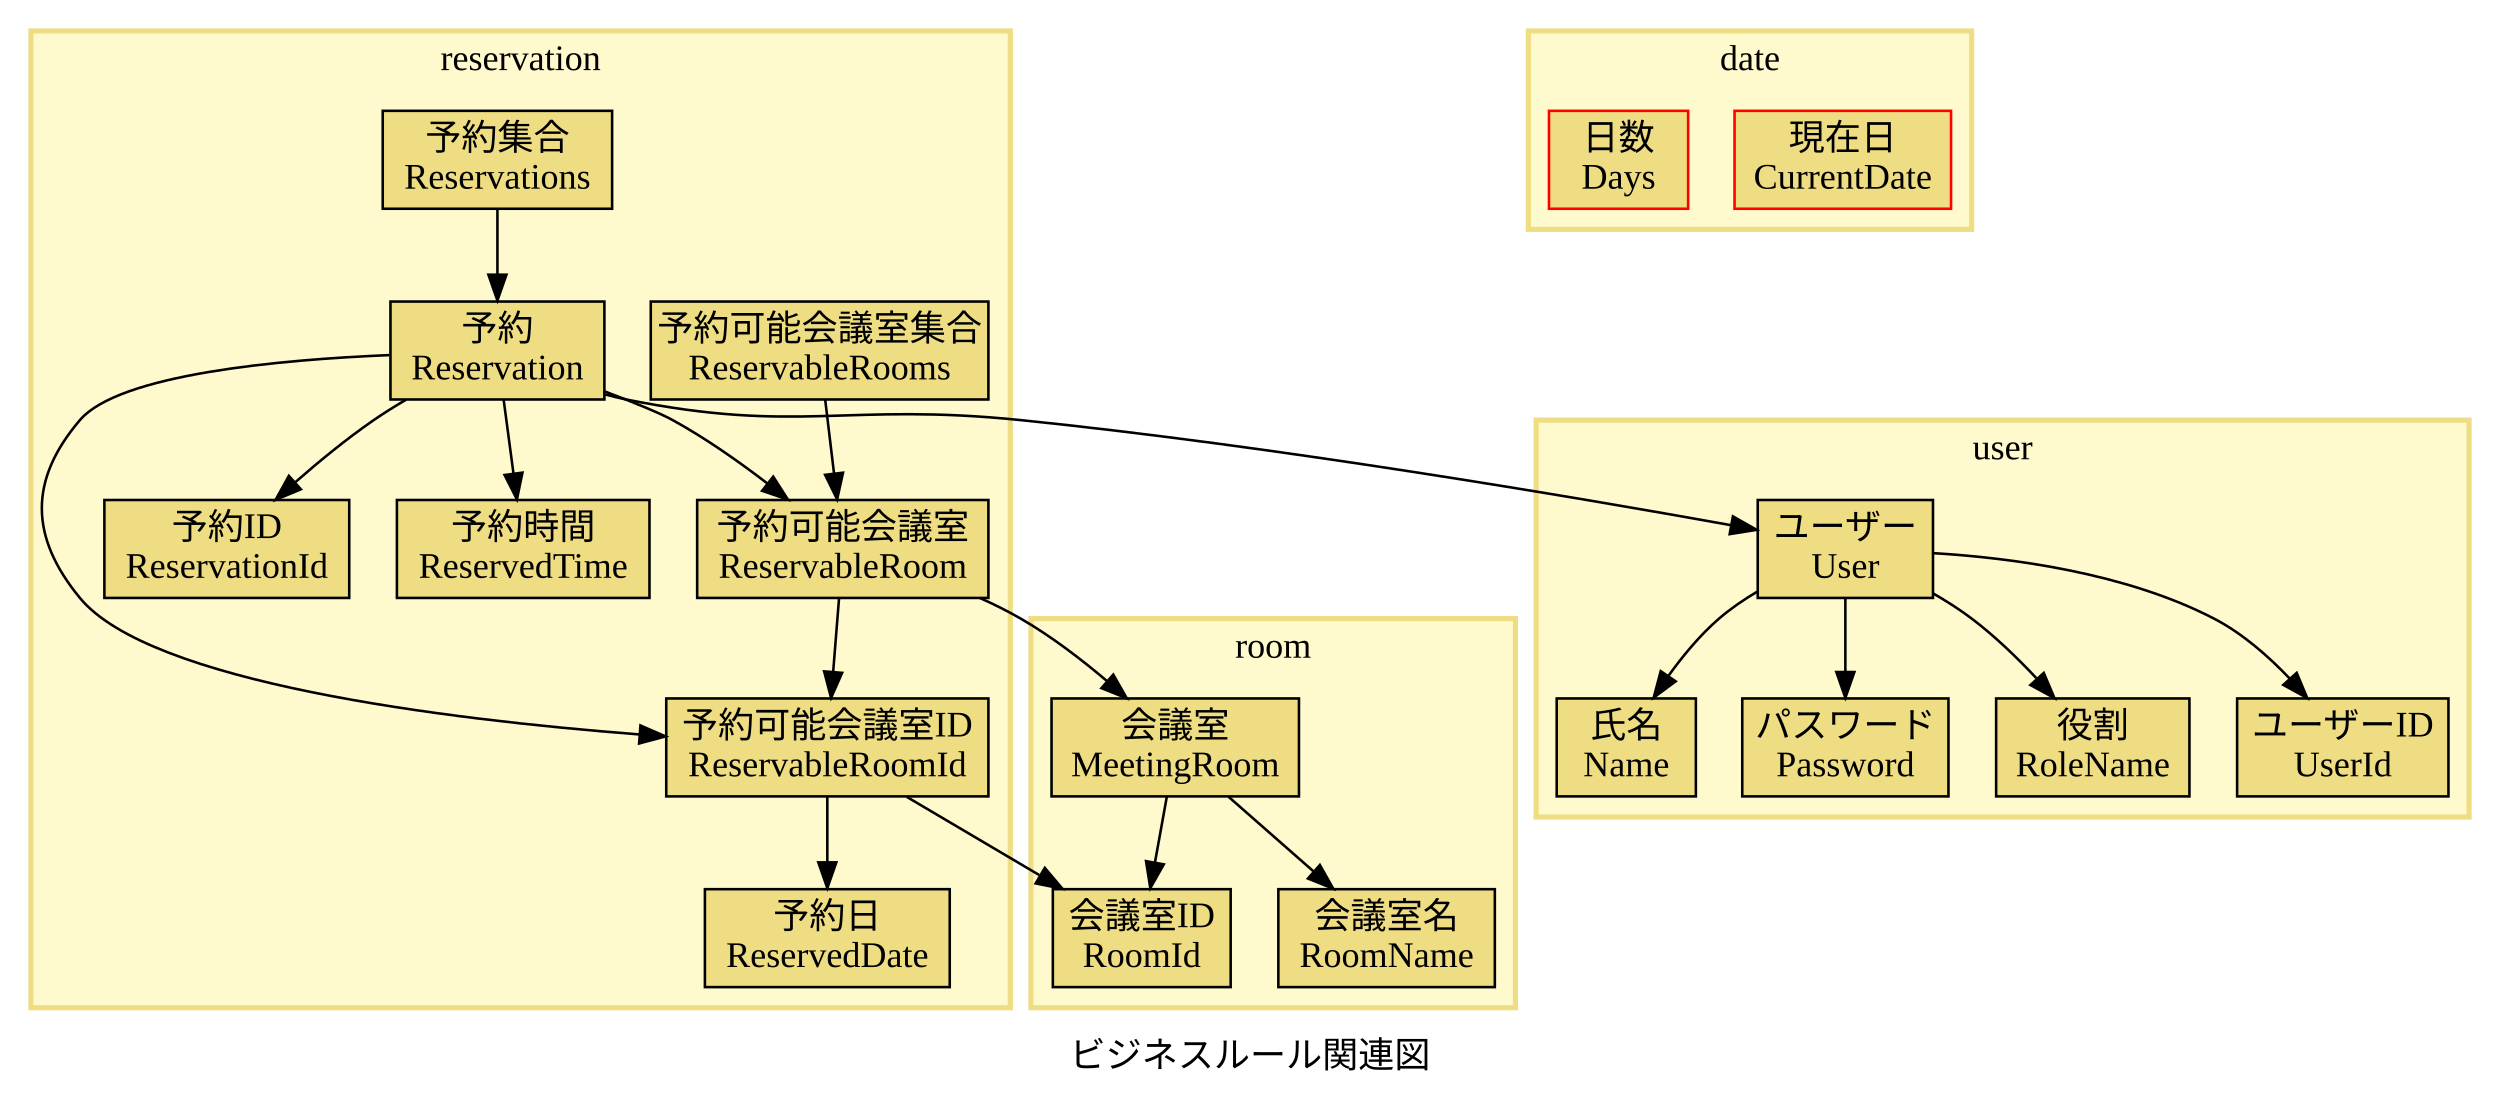
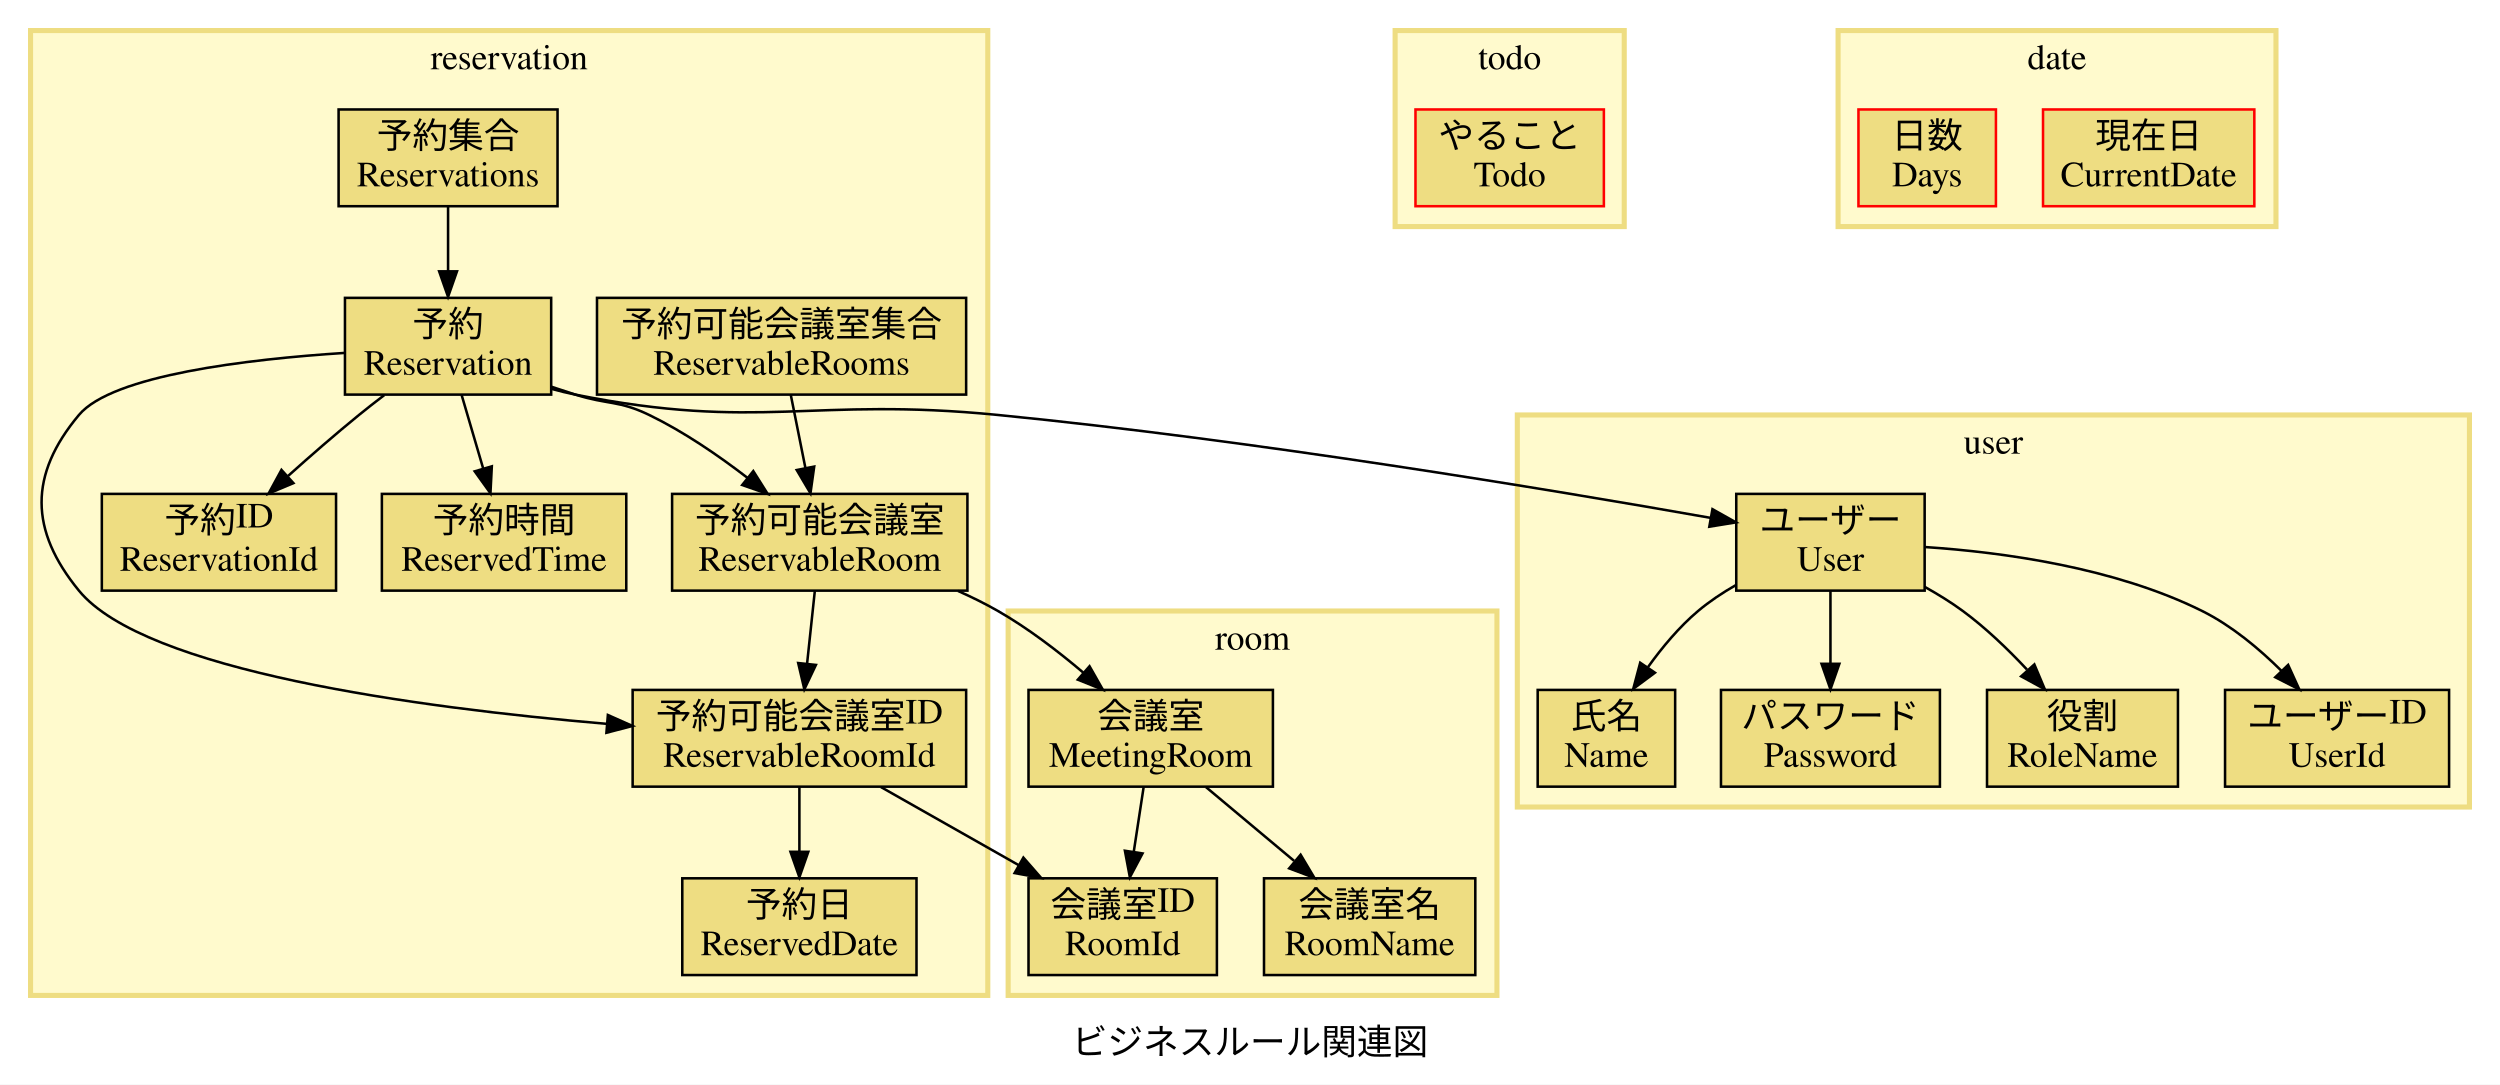
- <svg xmlns="http://www.w3.org/2000/svg" width="970px" height="426px" viewBox="0.00 0.00 970.00 426.00">
+ <svg xmlns="http://www.w3.org/2000/svg" width="982px" height="426px" viewBox="0.00 0.00 982.00 426.00">
  <g id="graph0" class="graph" transform="scale(1.0 1.0) rotate(0) translate(4 422)">
-     <polygon fill="white" stroke="none" points="-4,4 -4,-422 966,-422 966,4 -4,4" />
-     <text text-anchor="middle" x="481" y="-7.8" font-family="Times New Roman,serif" font-size="14.00">ビジネスルール関連図</text>
+     <polygon fill="white" stroke="transparent" points="-4,4 -4,-422 978,-422 978,4 -4,4" />
+     <text text-anchor="middle" x="487" y="-7.8" font-family="Times,serif" font-size="14.00">ビジネスルール関連図</text>
    <g id="clust1" class="cluster">
-       <polygon fill="lemonchiffon" stroke="#eedd82" stroke-width="2" points="8,-31 8,-410 388,-410 388,-31 8,-31" />
-       <text text-anchor="middle" x="198" y="-394.8" font-family="Times New Roman,serif" font-size="14.00">reservation</text>
+       <polygon fill="lemonchiffon" stroke="#eedd82" stroke-width="2" points="8,-31 8,-410 384,-410 384,-31 8,-31" />
+       <text text-anchor="middle" x="196" y="-394.8" font-family="Times,serif" font-size="14.00">reservation</text>
+     </g>
+     <g id="clust2" class="cluster">
+       <polygon fill="lemonchiffon" stroke="#eedd82" stroke-width="2" points="392,-31 392,-182 584,-182 584,-31 392,-31" />
+       <text text-anchor="middle" x="488" y="-166.8" font-family="Times,serif" font-size="14.00">room</text>
    </g>
    <g id="clust3" class="cluster">
-       <polygon fill="lemonchiffon" stroke="#eedd82" stroke-width="2" points="592,-105 592,-259 954,-259 954,-105 592,-105" />
-       <text text-anchor="middle" x="773" y="-243.8" font-family="Times New Roman,serif" font-size="14.00">user</text>
-     </g>
-     <g id="clust2" class="cluster">
-       <polygon fill="lemonchiffon" stroke="#eedd82" stroke-width="2" points="396,-31 396,-182 584,-182 584,-31 396,-31" />
-       <text text-anchor="middle" x="490" y="-166.8" font-family="Times New Roman,serif" font-size="14.00">room</text>
+       <polygon fill="lemonchiffon" stroke="#eedd82" stroke-width="2" points="544,-333 544,-410 634,-410 634,-333 544,-333" />
+       <text text-anchor="middle" x="589" y="-394.8" font-family="Times,serif" font-size="14.00">todo</text>
    </g>
    <g id="clust4" class="cluster">
-       <polygon fill="lemonchiffon" stroke="#eedd82" stroke-width="2" points="589,-333 589,-410 761,-410 761,-333 589,-333" />
-       <text text-anchor="middle" x="675" y="-394.8" font-family="Times New Roman,serif" font-size="14.00">date</text>
+       <polygon fill="lemonchiffon" stroke="#eedd82" stroke-width="2" points="592,-105 592,-259 966,-259 966,-105 592,-105" />
+       <text text-anchor="middle" x="779" y="-243.8" font-family="Times,serif" font-size="14.00">user</text>
+     </g>
+     <g id="clust5" class="cluster">
+       <polygon fill="lemonchiffon" stroke="#eedd82" stroke-width="2" points="718,-333 718,-410 890,-410 890,-333 718,-333" />
+       <text text-anchor="middle" x="804" y="-394.8" font-family="Times,serif" font-size="14.00">date</text>
    </g>
    <g id="node1" class="node">
-       <polygon fill="#eedd82" stroke="black" points="379.5,-228 266.5,-228 266.5,-190 379.5,-190 379.5,-228" />
-       <text text-anchor="middle" x="323" y="-212.8" font-family="Times New Roman,serif" font-size="14.00">予約可能会議室</text>
-       <text text-anchor="middle" x="323" y="-197.8" font-family="Times New Roman,serif" font-size="14.00">ReservableRoom</text>
+       <polygon fill="#eedd82" stroke="black" points="376,-228 260,-228 260,-190 376,-190 376,-228" />
+       <text text-anchor="middle" x="318" y="-212.8" font-family="Times,serif" font-size="14.00">予約可能会議室</text>
+       <text text-anchor="middle" x="318" y="-197.8" font-family="Times,serif" font-size="14.00">ReservableRoom</text>
    </g>
    <g id="node2" class="node">
-       <polygon fill="#eedd82" stroke="black" points="379.5,-151 254.5,-151 254.5,-113 379.5,-113 379.5,-151" />
-       <text text-anchor="middle" x="317" y="-135.8" font-family="Times New Roman,serif" font-size="14.00">予約可能会議室ID</text>
-       <text text-anchor="middle" x="317" y="-120.8" font-family="Times New Roman,serif" font-size="14.00">ReservableRoomId</text>
+       <polygon fill="#eedd82" stroke="black" points="375.5,-151 244.5,-151 244.5,-113 375.5,-113 375.5,-151" />
+       <text text-anchor="middle" x="310" y="-135.8" font-family="Times,serif" font-size="14.00">予約可能会議室ID</text>
+       <text text-anchor="middle" x="310" y="-120.8" font-family="Times,serif" font-size="14.00">ReservableRoomId</text>
+     </g>
+     <g id="edge4" class="edge">
+       <path fill="none" stroke="black" d="M316.06,-189.84C315.16,-181.34 314.05,-171.01 313.04,-161.5" />
+       <polygon fill="black" stroke="black" points="316.49,-160.82 311.95,-151.25 309.53,-161.56 316.49,-160.82" />
+     </g>
+     <g id="node9" class="node">
+       <polygon fill="#eedd82" stroke="black" points="496,-151 400,-151 400,-113 496,-113 496,-151" />
+       <text text-anchor="middle" x="448" y="-135.8" font-family="Times,serif" font-size="14.00">会議室</text>
+       <text text-anchor="middle" x="448" y="-120.8" font-family="Times,serif" font-size="14.00">MeetingRoom</text>
+     </g>
+     <g id="edge5" class="edge">
+       <path fill="none" stroke="black" d="M372.32,-189.87C377.73,-187.46 383.05,-184.84 388,-182 399.79,-175.25 411.61,-166.2 421.61,-157.71" />
+       <polygon fill="black" stroke="black" points="423.97,-160.3 429.2,-151.08 419.37,-155.02 423.97,-160.3" />
+     </g>
+     <g id="node7" class="node">
+       <polygon fill="#eedd82" stroke="black" points="356,-77 264,-77 264,-39 356,-39 356,-77" />
+       <text text-anchor="middle" x="310" y="-61.8" font-family="Times,serif" font-size="14.00">予約日</text>
+       <text text-anchor="middle" x="310" y="-46.8" font-family="Times,serif" font-size="14.00">ReservedDate</text>
+     </g>
+     <g id="edge6" class="edge">
+       <path fill="none" stroke="black" d="M310,-112.83C310,-105.13 310,-95.97 310,-87.42" />
+       <polygon fill="black" stroke="black" points="313.5,-87.41 310,-77.41 306.5,-87.41 313.5,-87.41" />
+     </g>
+     <g id="node10" class="node">
+       <polygon fill="#eedd82" stroke="black" points="474,-77 400,-77 400,-39 474,-39 474,-77" />
+       <text text-anchor="middle" x="437" y="-61.8" font-family="Times,serif" font-size="14.00">会議室ID</text>
+       <text text-anchor="middle" x="437" y="-46.8" font-family="Times,serif" font-size="14.00">RoomId</text>
+     </g>
+     <g id="edge7" class="edge">
+       <path fill="none" stroke="black" d="M342.05,-112.83C358.44,-103.54 378.58,-92.12 396.08,-82.2" />
+       <polygon fill="black" stroke="black" points="397.99,-85.14 404.96,-77.16 394.54,-79.05 397.99,-85.14" />
+     </g>
+     <g id="node3" class="node">
+       <polygon fill="#eedd82" stroke="black" points="375.5,-305 230.5,-305 230.5,-267 375.5,-267 375.5,-305" />
+       <text text-anchor="middle" x="303" y="-289.8" font-family="Times,serif" font-size="14.00">予約可能会議室集合</text>
+       <text text-anchor="middle" x="303" y="-274.8" font-family="Times,serif" font-size="14.00">ReservableRooms</text>
+     </g>
+     <g id="edge3" class="edge">
+       <path fill="none" stroke="black" d="M306.63,-266.84C308.35,-258.25 310.44,-247.79 312.36,-238.19" />
+       <polygon fill="black" stroke="black" points="315.82,-238.74 314.35,-228.25 308.96,-237.37 315.82,-238.74" />
+     </g>
+     <g id="node4" class="node">
+       <polygon fill="#eedd82" stroke="black" points="212.5,-305 131.5,-305 131.5,-267 212.5,-267 212.5,-305" />
+       <text text-anchor="middle" x="172" y="-289.8" font-family="Times,serif" font-size="14.00">予約</text>
+       <text text-anchor="middle" x="172" y="-274.8" font-family="Times,serif" font-size="14.00">Reservation</text>
+     </g>
+     <g id="edge8" class="edge">
+       <path fill="none" stroke="black" d="M212.57,-270.1C215.75,-269.02 218.92,-267.98 222,-267 234.74,-262.95 238.96,-264.82 251,-259 264.57,-252.44 278.24,-243.06 289.66,-234.26" />
+       <polygon fill="black" stroke="black" points="291.89,-236.96 297.54,-228 287.53,-231.48 291.89,-236.96" />
+     </g>
+     <g id="edge9" class="edge">
+       <path fill="none" stroke="black" d="M131.3,-283.37C93.15,-280.89 40.09,-274.64 27,-259 7.32,-235.48 7.57,-213.73 27,-190 52.74,-158.56 159.38,-144.08 234.13,-137.69" />
+       <polygon fill="black" stroke="black" points="234.77,-141.15 244.45,-136.84 234.2,-134.17 234.77,-141.15" />
+     </g>
+     <g id="node5" class="node">
+       <polygon fill="#eedd82" stroke="black" points="128,-228 36,-228 36,-190 128,-190 128,-228" />
+       <text text-anchor="middle" x="82" y="-212.8" font-family="Times,serif" font-size="14.00">予約ID</text>
+       <text text-anchor="middle" x="82" y="-197.8" font-family="Times,serif" font-size="14.00">ReservationId</text>
+     </g>
+     <g id="edge10" class="edge">
+       <path fill="none" stroke="black" d="M146.94,-266.8C143.56,-264.23 140.17,-261.58 137,-259 127.74,-251.46 117.91,-242.9 109.17,-235.06" />
+       <polygon fill="black" stroke="black" points="111.25,-232.23 101.49,-228.12 106.56,-237.43 111.25,-232.23" />
+     </g>
+     <g id="node8" class="node">
+       <polygon fill="#eedd82" stroke="black" points="242,-228 146,-228 146,-190 242,-190 242,-228" />
+       <text text-anchor="middle" x="194" y="-212.8" font-family="Times,serif" font-size="14.00">予約時間</text>
+       <text text-anchor="middle" x="194" y="-197.8" font-family="Times,serif" font-size="14.00">ReservedTime</text>
+     </g>
+     <g id="edge11" class="edge">
+       <path fill="none" stroke="black" d="M177.33,-266.84C179.87,-258.16 182.98,-247.56 185.82,-237.88" />
+       <polygon fill="black" stroke="black" points="189.19,-238.83 188.65,-228.25 182.47,-236.86 189.19,-238.83" />
+     </g>
+     <g id="node16" class="node">
+       <polygon fill="#eedd82" stroke="black" points="752,-228 678,-228 678,-190 752,-190 752,-228" />
+       <text text-anchor="middle" x="715" y="-212.8" font-family="Times,serif" font-size="14.00">ユーザー</text>
+       <text text-anchor="middle" x="715" y="-197.8" font-family="Times,serif" font-size="14.00">User</text>
+     </g>
+     <g id="edge12" class="edge">
+       <path fill="none" stroke="black" d="M212.65,-269.25C215.78,-268.38 218.92,-267.61 222,-267 294.44,-252.55 314.49,-266.26 388,-259 488.11,-249.11 604.39,-229.8 667.8,-218.6" />
+       <polygon fill="black" stroke="black" points="668.65,-222 677.88,-216.81 667.42,-215.11 668.65,-222" />
+     </g>
+     <g id="node6" class="node">
+       <polygon fill="#eedd82" stroke="black" points="215,-379 129,-379 129,-341 215,-341 215,-379" />
+       <text text-anchor="middle" x="172" y="-363.8" font-family="Times,serif" font-size="14.00">予約集合</text>
+       <text text-anchor="middle" x="172" y="-348.8" font-family="Times,serif" font-size="14.00">Reservations</text>
+     </g>
+     <g id="edge13" class="edge">
+       <path fill="none" stroke="black" d="M172,-340.83C172,-333.13 172,-323.97 172,-315.42" />
+       <polygon fill="black" stroke="black" points="175.5,-315.41 172,-305.41 168.5,-315.41 175.5,-315.41" />
    </g>
    <g id="edge1" class="edge">
-       <path fill="none" stroke="black" d="M321.548,-189.845C320.867,-181.34 320.041,-171.008 319.28,-161.496" />
-       <polygon fill="black" stroke="black" points="322.746,-160.937 318.46,-151.248 315.769,-161.495 322.746,-160.937" />
+       <path fill="none" stroke="black" d="M445.22,-112.83C444.05,-105.13 442.65,-95.97 441.34,-87.42" />
+       <polygon fill="black" stroke="black" points="444.78,-86.77 439.81,-77.41 437.86,-87.83 444.78,-86.77" />
    </g>
-     <g id="node9" class="node">
-       <polygon fill="#eedd82" stroke="black" points="500,-151 404,-151 404,-113 500,-113 500,-151" />
-       <text text-anchor="middle" x="452" y="-135.8" font-family="Times New Roman,serif" font-size="14.00">会議室</text>
-       <text text-anchor="middle" x="452" y="-120.8" font-family="Times New Roman,serif" font-size="14.00">MeetingRoom</text>
+     <g id="node11" class="node">
+       <polygon fill="#eedd82" stroke="black" points="575.5,-77 492.5,-77 492.5,-39 575.5,-39 575.5,-77" />
+       <text text-anchor="middle" x="534" y="-61.8" font-family="Times,serif" font-size="14.00">会議室名</text>
+       <text text-anchor="middle" x="534" y="-46.8" font-family="Times,serif" font-size="14.00">RoomName</text>
    </g>
    <g id="edge2" class="edge">
-       <path fill="none" stroke="black" d="M376.18,-189.988C381.639,-187.543 387.008,-184.875 392,-182 403.77,-175.22 415.593,-166.163 425.593,-157.681" />
-       <polygon fill="black" stroke="black" points="427.953,-160.267 433.188,-151.056 423.351,-154.992 427.953,-160.267" />
+       <path fill="none" stroke="black" d="M469.7,-112.83C480.19,-104.05 492.95,-93.37 504.32,-83.85" />
+       <polygon fill="black" stroke="black" points="506.88,-86.27 512.31,-77.16 502.39,-80.9 506.88,-86.27" />
    </g>
-     <g id="node7" class="node">
-       <polygon fill="#eedd82" stroke="black" points="364.5,-77 269.5,-77 269.5,-39 364.5,-39 364.5,-77" />
-       <text text-anchor="middle" x="317" y="-61.8" font-family="Times New Roman,serif" font-size="14.00">予約日</text>
-       <text text-anchor="middle" x="317" y="-46.8" font-family="Times New Roman,serif" font-size="14.00">ReservedDate</text>
+     <g id="node12" class="node">
+       <polygon fill="#eedd82" stroke="red" points="626,-379 552,-379 552,-341 626,-341 626,-379" />
+       <text text-anchor="middle" x="589" y="-363.8" font-family="Times,serif" font-size="14.00">やること</text>
+       <text text-anchor="middle" x="589" y="-348.8" font-family="Times,serif" font-size="14.00">Todo</text>
    </g>
-     <g id="edge3" class="edge">
-       <path fill="none" stroke="black" d="M317,-112.831C317,-105.131 317,-95.974 317,-87.417" />
-       <polygon fill="black" stroke="black" points="320.5,-87.413 317,-77.413 313.5,-87.413 320.5,-87.413" />
+     <g id="node13" class="node">
+       <polygon fill="#eedd82" stroke="black" points="654,-151 600,-151 600,-113 654,-113 654,-151" />
+       <text text-anchor="middle" x="627" y="-135.8" font-family="Times,serif" font-size="14.00">氏名</text>
+       <text text-anchor="middle" x="627" y="-120.8" font-family="Times,serif" font-size="14.00">Name</text>
    </g>
-     <g id="node10" class="node">
-       <polygon fill="#eedd82" stroke="black" points="473.5,-77 404.5,-77 404.5,-39 473.5,-39 473.5,-77" />
-       <text text-anchor="middle" x="439" y="-61.8" font-family="Times New Roman,serif" font-size="14.00">会議室ID</text>
-       <text text-anchor="middle" x="439" y="-46.8" font-family="Times New Roman,serif" font-size="14.00">RoomId</text>
-     </g>
-     <g id="edge4" class="edge">
-       <path fill="none" stroke="black" d="M347.786,-112.831C363.39,-103.622 382.524,-92.33 399.23,-82.471" />
-       <polygon fill="black" stroke="black" points="401.391,-85.26 408.224,-77.163 397.833,-79.231 401.391,-85.26" />
-     </g>
-     <g id="node3" class="node">
-       <polygon fill="#eedd82" stroke="black" points="379.5,-305 248.5,-305 248.5,-267 379.5,-267 379.5,-305" />
-       <text text-anchor="middle" x="314" y="-289.8" font-family="Times New Roman,serif" font-size="14.00">予約可能会議室集合</text>
-       <text text-anchor="middle" x="314" y="-274.8" font-family="Times New Roman,serif" font-size="14.00">ReservableRooms</text>
-     </g>
-     <g id="edge5" class="edge">
-       <path fill="none" stroke="black" d="M316.179,-266.845C317.21,-258.249 318.466,-247.785 319.617,-238.19" />
-       <polygon fill="black" stroke="black" points="323.094,-238.594 320.81,-228.248 316.144,-237.76 323.094,-238.594" />
-     </g>
-     <g id="node4" class="node">
-       <polygon fill="#eedd82" stroke="black" points="230.5,-305 147.5,-305 147.5,-267 230.5,-267 230.5,-305" />
-       <text text-anchor="middle" x="189" y="-289.8" font-family="Times New Roman,serif" font-size="14.00">予約</text>
-       <text text-anchor="middle" x="189" y="-274.8" font-family="Times New Roman,serif" font-size="14.00">Reservation</text>
-     </g>
-     <g id="edge6" class="edge">
-       <path fill="none" stroke="black" d="M230.69,-270.104C241.687,-265.942 251.903,-261.797 257,-259 269.661,-252.052 282.627,-242.939 293.677,-234.459" />
-       <polygon fill="black" stroke="black" points="296.014,-237.074 301.717,-228.145 291.691,-231.569 296.014,-237.074" />
-     </g>
-     <g id="edge7" class="edge">
-       <path fill="none" stroke="black" d="M147.141,-284.227C104.375,-282.448 42.151,-276.777 27,-259 7.108,-235.66 7.518,-213.684 27,-190 53.984,-157.196 167.365,-142.982 244.103,-137.033" />
-       <polygon fill="black" stroke="black" points="244.494,-140.513 254.206,-136.281 243.974,-133.533 244.494,-140.513" />
-     </g>
-     <g id="node5" class="node">
-       <polygon fill="#eedd82" stroke="black" points="131.5,-228 36.5,-228 36.5,-190 131.5,-190 131.5,-228" />
-       <text text-anchor="middle" x="84" y="-212.8" font-family="Times New Roman,serif" font-size="14.00">予約ID</text>
-       <text text-anchor="middle" x="84" y="-197.8" font-family="Times New Roman,serif" font-size="14.00">ReservationId</text>
-     </g>
-     <g id="edge8" class="edge">
-       <path fill="none" stroke="black" d="M153.613,-266.96C149.28,-264.424 144.98,-261.742 141,-259 130.61,-251.842 119.939,-243.103 110.68,-234.996" />
-       <polygon fill="black" stroke="black" points="112.739,-232.143 102.949,-228.091 108.076,-237.363 112.739,-232.143" />
-     </g>
-     <g id="node8" class="node">
-       <polygon fill="#eedd82" stroke="black" points="248,-228 150,-228 150,-190 248,-190 248,-228" />
-       <text text-anchor="middle" x="199" y="-212.8" font-family="Times New Roman,serif" font-size="14.00">予約時間</text>
-       <text text-anchor="middle" x="199" y="-197.8" font-family="Times New Roman,serif" font-size="14.00">ReservedTime</text>
-     </g>
-     <g id="edge9" class="edge">
-       <path fill="none" stroke="black" d="M191.421,-266.845C192.567,-258.249 193.962,-247.785 195.241,-238.19" />
-       <polygon fill="black" stroke="black" points="198.714,-238.623 196.567,-228.248 191.776,-237.698 198.714,-238.623" />
+     <g id="node14" class="node">
+       <polygon fill="#eedd82" stroke="black" points="758,-151 672,-151 672,-113 758,-113 758,-151" />
+       <text text-anchor="middle" x="715" y="-135.8" font-family="Times,serif" font-size="14.00">パスワード</text>
+       <text text-anchor="middle" x="715" y="-120.8" font-family="Times,serif" font-size="14.00">Password</text>
    </g>
    <g id="node15" class="node">
-       <polygon fill="#eedd82" stroke="black" points="746,-228 678,-228 678,-190 746,-190 746,-228" />
-       <text text-anchor="middle" x="712" y="-212.8" font-family="Times New Roman,serif" font-size="14.00">ユーザー</text>
-       <text text-anchor="middle" x="712" y="-197.8" font-family="Times New Roman,serif" font-size="14.00">User</text>
-     </g>
-     <g id="edge10" class="edge">
-       <path fill="none" stroke="black" d="M230.757,-268.962C233.523,-268.213 236.287,-267.547 239,-267 305.75,-253.546 324.262,-265.94 392,-259 490.835,-248.875 605.757,-229.369 667.423,-218.265" />
-       <polygon fill="black" stroke="black" points="668.361,-221.652 677.577,-216.426 667.113,-214.764 668.361,-221.652" />
-     </g>
-     <g id="node6" class="node">
-       <polygon fill="#eedd82" stroke="black" points="233.5,-379 144.5,-379 144.5,-341 233.5,-341 233.5,-379" />
-       <text text-anchor="middle" x="189" y="-363.8" font-family="Times New Roman,serif" font-size="14.00">予約集合</text>
-       <text text-anchor="middle" x="189" y="-348.8" font-family="Times New Roman,serif" font-size="14.00">Reservations</text>
-     </g>
-     <g id="edge11" class="edge">
-       <path fill="none" stroke="black" d="M189,-340.831C189,-333.131 189,-323.974 189,-315.417" />
-       <polygon fill="black" stroke="black" points="192.5,-315.413 189,-305.413 185.5,-315.413 192.5,-315.413" />
-     </g>
-     <g id="edge12" class="edge">
-       <path fill="none" stroke="black" d="M448.72,-112.831C447.329,-105.131 445.676,-95.974 444.131,-87.417" />
-       <polygon fill="black" stroke="black" points="447.546,-86.632 442.325,-77.413 440.657,-87.876 447.546,-86.632" />
-     </g>
-     <g id="node11" class="node">
-       <polygon fill="#eedd82" stroke="black" points="576,-77 492,-77 492,-39 576,-39 576,-77" />
-       <text text-anchor="middle" x="534" y="-61.8" font-family="Times New Roman,serif" font-size="14.00">会議室名</text>
-       <text text-anchor="middle" x="534" y="-46.8" font-family="Times New Roman,serif" font-size="14.00">RoomName</text>
-     </g>
-     <g id="edge13" class="edge">
-       <path fill="none" stroke="black" d="M472.692,-112.831C482.695,-104.048 494.855,-93.371 505.7,-83.849" />
-       <polygon fill="black" stroke="black" points="508.109,-86.391 513.315,-77.163 503.491,-81.131 508.109,-86.391" />
-     </g>
-     <g id="node12" class="node">
-       <polygon fill="#eedd82" stroke="black" points="654,-151 600,-151 600,-113 654,-113 654,-151" />
-       <text text-anchor="middle" x="627" y="-135.8" font-family="Times New Roman,serif" font-size="14.00">氏名</text>
-       <text text-anchor="middle" x="627" y="-120.8" font-family="Times New Roman,serif" font-size="14.00">Name</text>
-     </g>
-     <g id="node13" class="node">
-       <polygon fill="#eedd82" stroke="black" points="752,-151 672,-151 672,-113 752,-113 752,-151" />
-       <text text-anchor="middle" x="712" y="-135.8" font-family="Times New Roman,serif" font-size="14.00">パスワード</text>
-       <text text-anchor="middle" x="712" y="-120.8" font-family="Times New Roman,serif" font-size="14.00">Password</text>
-     </g>
-     <g id="node14" class="node">
-       <polygon fill="#eedd82" stroke="black" points="845.5,-151 770.5,-151 770.5,-113 845.5,-113 845.5,-151" />
-       <text text-anchor="middle" x="808" y="-135.8" font-family="Times New Roman,serif" font-size="14.00">役割</text>
-       <text text-anchor="middle" x="808" y="-120.8" font-family="Times New Roman,serif" font-size="14.00">RoleName</text>
+       <polygon fill="#eedd82" stroke="black" points="851.5,-151 776.5,-151 776.5,-113 851.5,-113 851.5,-151" />
+       <text text-anchor="middle" x="814" y="-135.8" font-family="Times,serif" font-size="14.00">役割</text>
+       <text text-anchor="middle" x="814" y="-120.8" font-family="Times,serif" font-size="14.00">RoleName</text>
    </g>
    <g id="edge14" class="edge">
-       <path fill="none" stroke="black" d="M677.758,-192.41C672.554,-189.327 667.445,-185.84 663,-182 655.687,-175.683 649.001,-167.617 643.428,-159.862" />
-       <polygon fill="black" stroke="black" points="646.154,-157.647 637.635,-151.348 640.367,-161.584 646.154,-157.647" />
+       <path fill="none" stroke="black" d="M677.83,-192.17C672.59,-189.17 667.48,-185.77 663,-182 655.61,-175.77 648.9,-167.73 643.33,-159.97" />
+       <polygon fill="black" stroke="black" points="646.06,-157.76 637.55,-151.44 640.27,-161.68 646.06,-157.76" />
    </g>
    <g id="edge15" class="edge">
-       <path fill="none" stroke="black" d="M712,-189.845C712,-181.34 712,-171.008 712,-161.496" />
-       <polygon fill="black" stroke="black" points="715.5,-161.248 712,-151.248 708.5,-161.248 715.5,-161.248" />
+       <path fill="none" stroke="black" d="M715,-189.84C715,-181.34 715,-171.01 715,-161.5" />
+       <polygon fill="black" stroke="black" points="718.5,-161.25 715,-151.25 711.5,-161.25 718.5,-161.25" />
    </g>
    <g id="edge16" class="edge">
-       <path fill="none" stroke="black" d="M746.079,-191.741C751.249,-188.762 756.39,-185.483 761,-182 769.888,-175.285 778.618,-166.851 786.097,-158.881" />
-       <polygon fill="black" stroke="black" points="788.987,-160.904 793.117,-151.148 783.804,-156.199 788.987,-160.904" />
+       <path fill="none" stroke="black" d="M752.02,-191.48C757.22,-188.59 762.37,-185.41 767,-182 775.97,-175.39 784.72,-166.99 792.19,-159.01" />
+       <polygon fill="black" stroke="black" points="795.09,-161.02 799.2,-151.26 789.9,-156.33 795.09,-161.02" />
    </g>
-     <g id="node16" class="node">
-       <polygon fill="#eedd82" stroke="black" points="946,-151 864,-151 864,-113 946,-113 946,-151" />
-       <text text-anchor="middle" x="905" y="-135.8" font-family="Times New Roman,serif" font-size="14.00">ユーザーID</text>
-       <text text-anchor="middle" x="905" y="-120.8" font-family="Times New Roman,serif" font-size="14.00">UserId</text>
+     <g id="node17" class="node">
+       <polygon fill="#eedd82" stroke="black" points="958,-151 870,-151 870,-113 958,-113 958,-151" />
+       <text text-anchor="middle" x="914" y="-135.8" font-family="Times,serif" font-size="14.00">ユーザーID</text>
+       <text text-anchor="middle" x="914" y="-120.8" font-family="Times,serif" font-size="14.00">UserId</text>
    </g>
    <g id="edge17" class="edge">
-       <path fill="none" stroke="black" d="M746.168,-207.378C776.331,-205.566 820.713,-199.745 855,-182 866.02,-176.297 876.203,-167.349 884.463,-158.652" />
-       <polygon fill="black" stroke="black" points="887.115,-160.937 891.2,-151.162 881.911,-156.256 887.115,-160.937" />
-     </g>
-     <g id="node17" class="node">
-       <polygon fill="#eedd82" stroke="red" points="753,-379 669,-379 669,-341 753,-341 753,-379" />
-       <text text-anchor="middle" x="711" y="-363.8" font-family="Times New Roman,serif" font-size="14.00">現在日</text>
-       <text text-anchor="middle" x="711" y="-348.8" font-family="Times New Roman,serif" font-size="14.00">CurrentDate</text>
+       <path fill="none" stroke="black" d="M752.19,-207.12C782.82,-205.08 826.65,-199.07 861,-182 872.57,-176.25 883.42,-167.18 892.25,-158.4" />
+       <polygon fill="black" stroke="black" points="894.78,-160.82 899.17,-151.17 889.73,-155.98 894.78,-160.82" />
    </g>
    <g id="node18" class="node">
-       <polygon fill="#eedd82" stroke="red" points="651,-379 597,-379 597,-341 651,-341 651,-379" />
-       <text text-anchor="middle" x="624" y="-363.8" font-family="Times New Roman,serif" font-size="14.00">日数</text>
-       <text text-anchor="middle" x="624" y="-348.8" font-family="Times New Roman,serif" font-size="14.00">Days</text>
+       <polygon fill="#eedd82" stroke="red" points="881.5,-379 798.5,-379 798.5,-341 881.5,-341 881.5,-379" />
+       <text text-anchor="middle" x="840" y="-363.8" font-family="Times,serif" font-size="14.00">現在日</text>
+       <text text-anchor="middle" x="840" y="-348.8" font-family="Times,serif" font-size="14.00">CurrentDate</text>
+     </g>
+     <g id="node19" class="node">
+       <polygon fill="#eedd82" stroke="red" points="780,-379 726,-379 726,-341 780,-341 780,-379" />
+       <text text-anchor="middle" x="753" y="-363.8" font-family="Times,serif" font-size="14.00">日数</text>
+       <text text-anchor="middle" x="753" y="-348.8" font-family="Times,serif" font-size="14.00">Days</text>
    </g>
  </g>
</svg>
